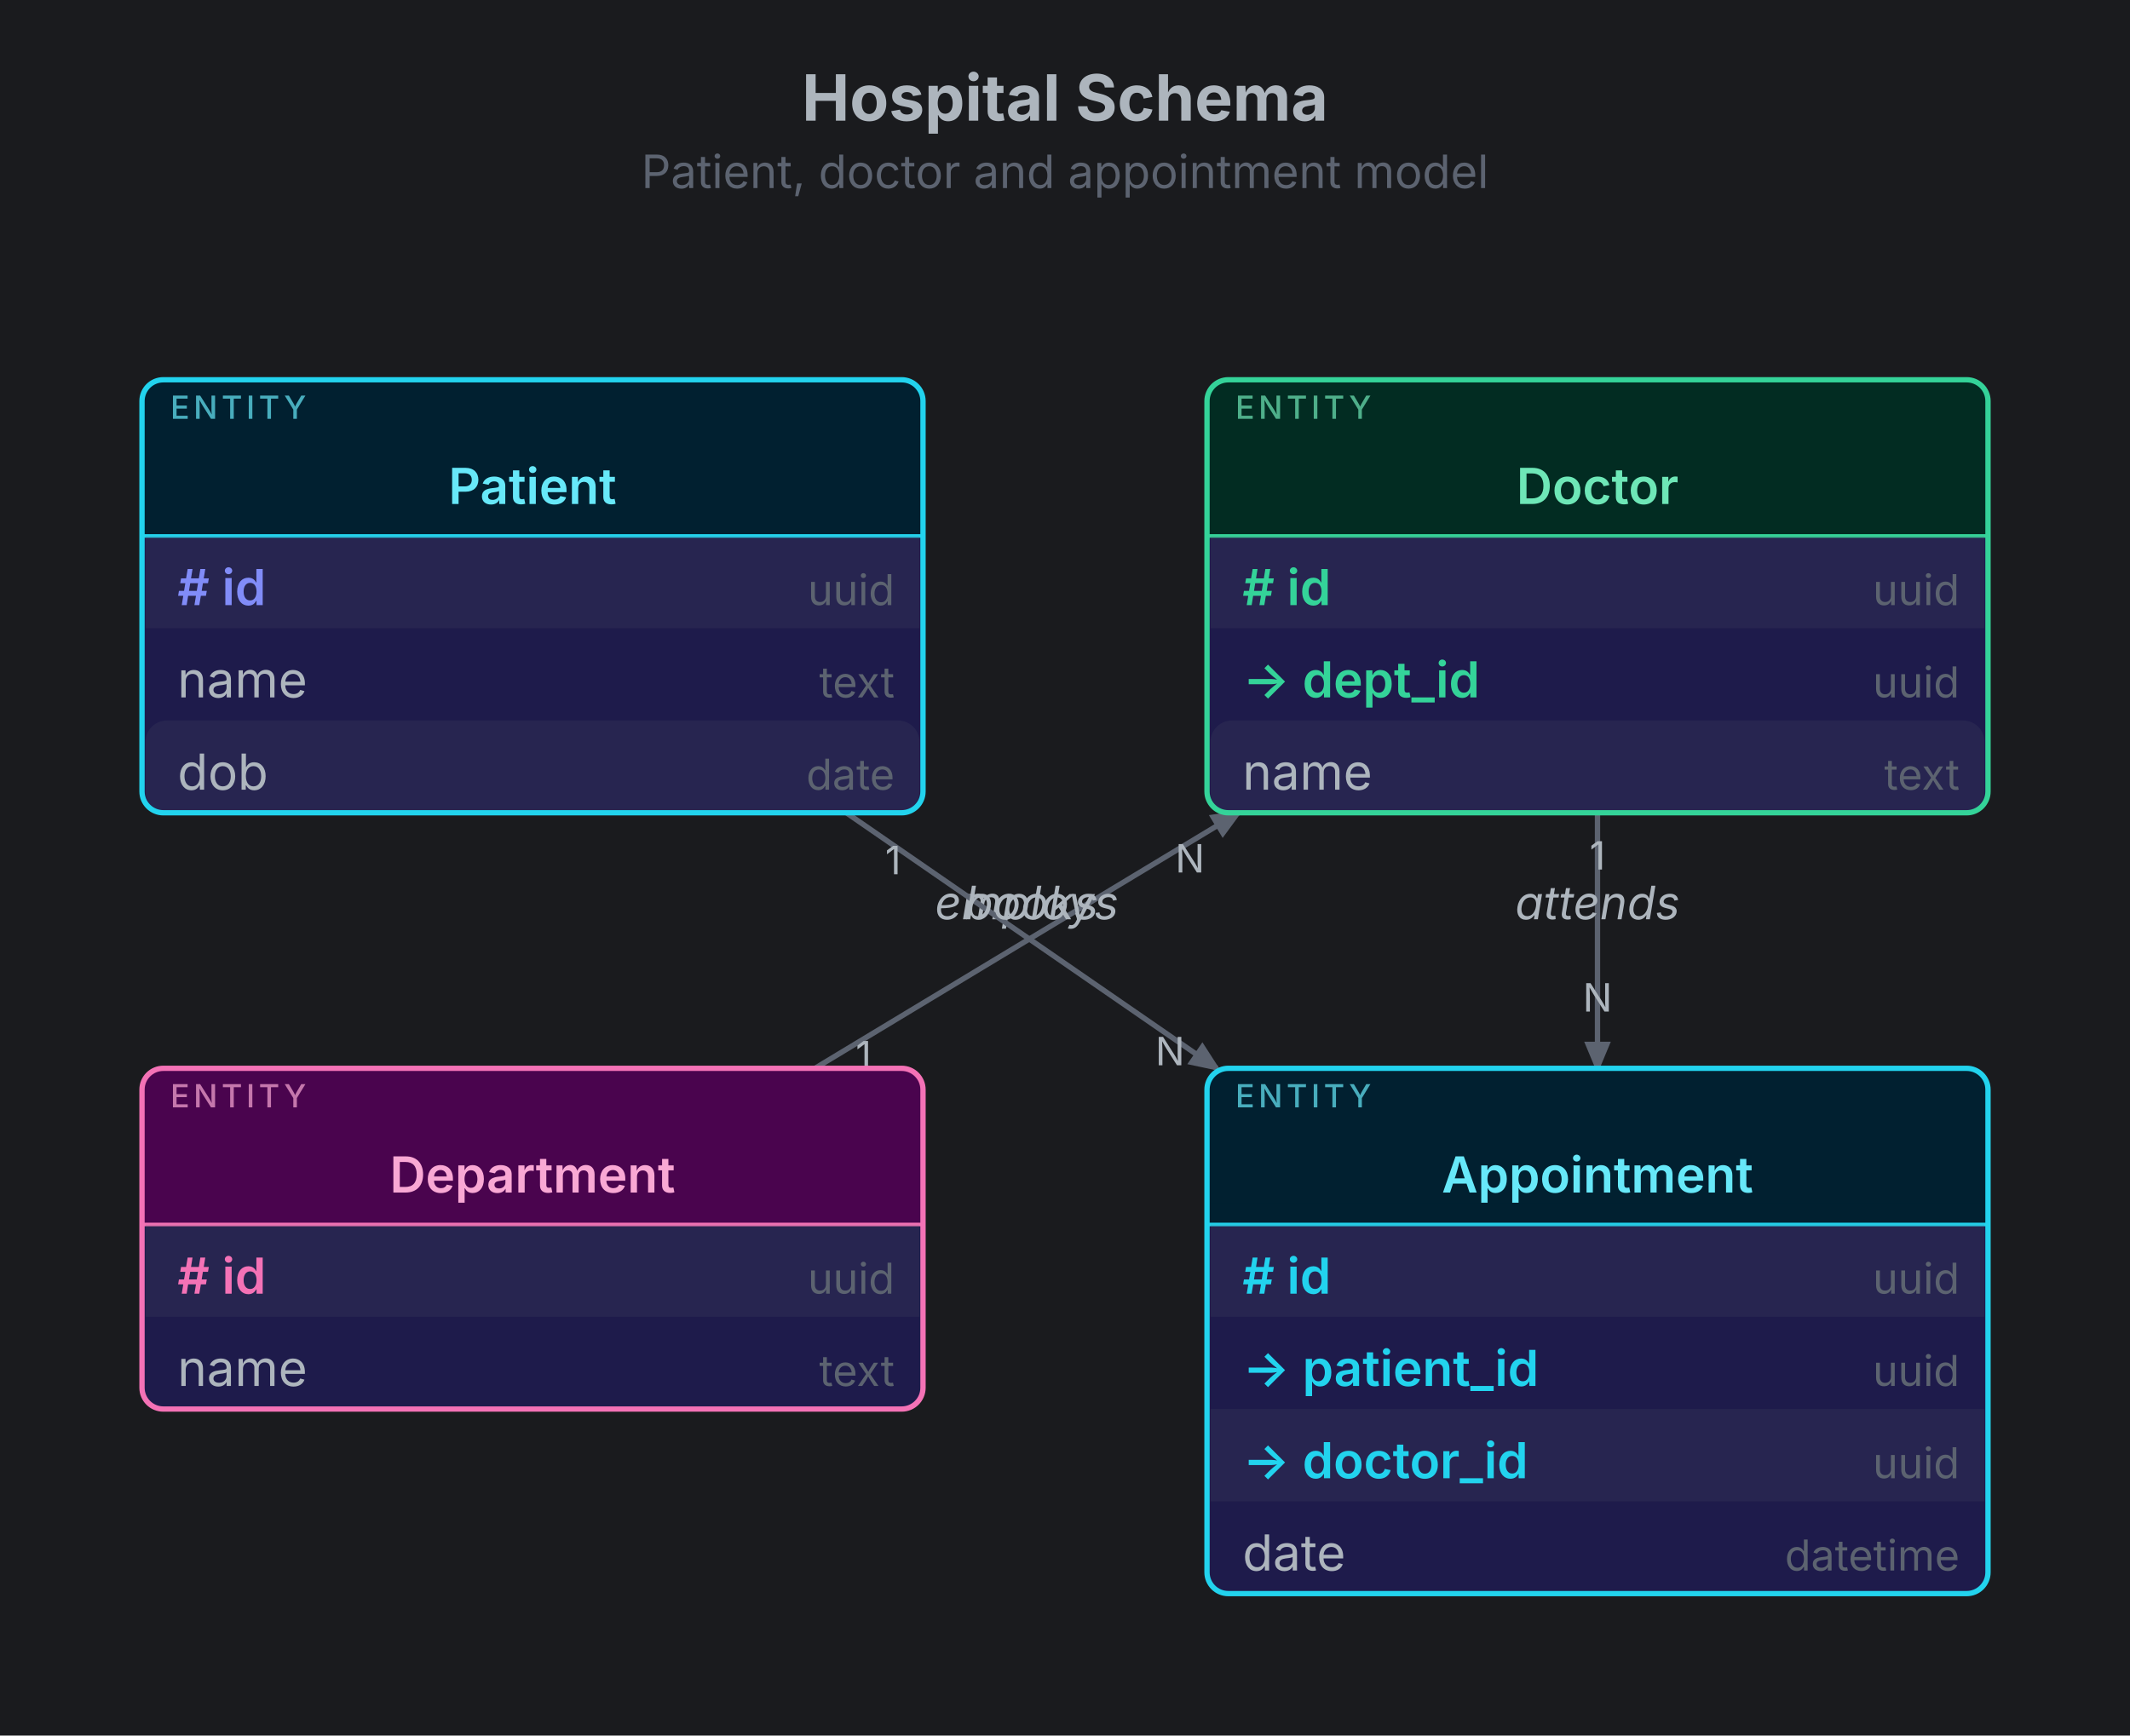
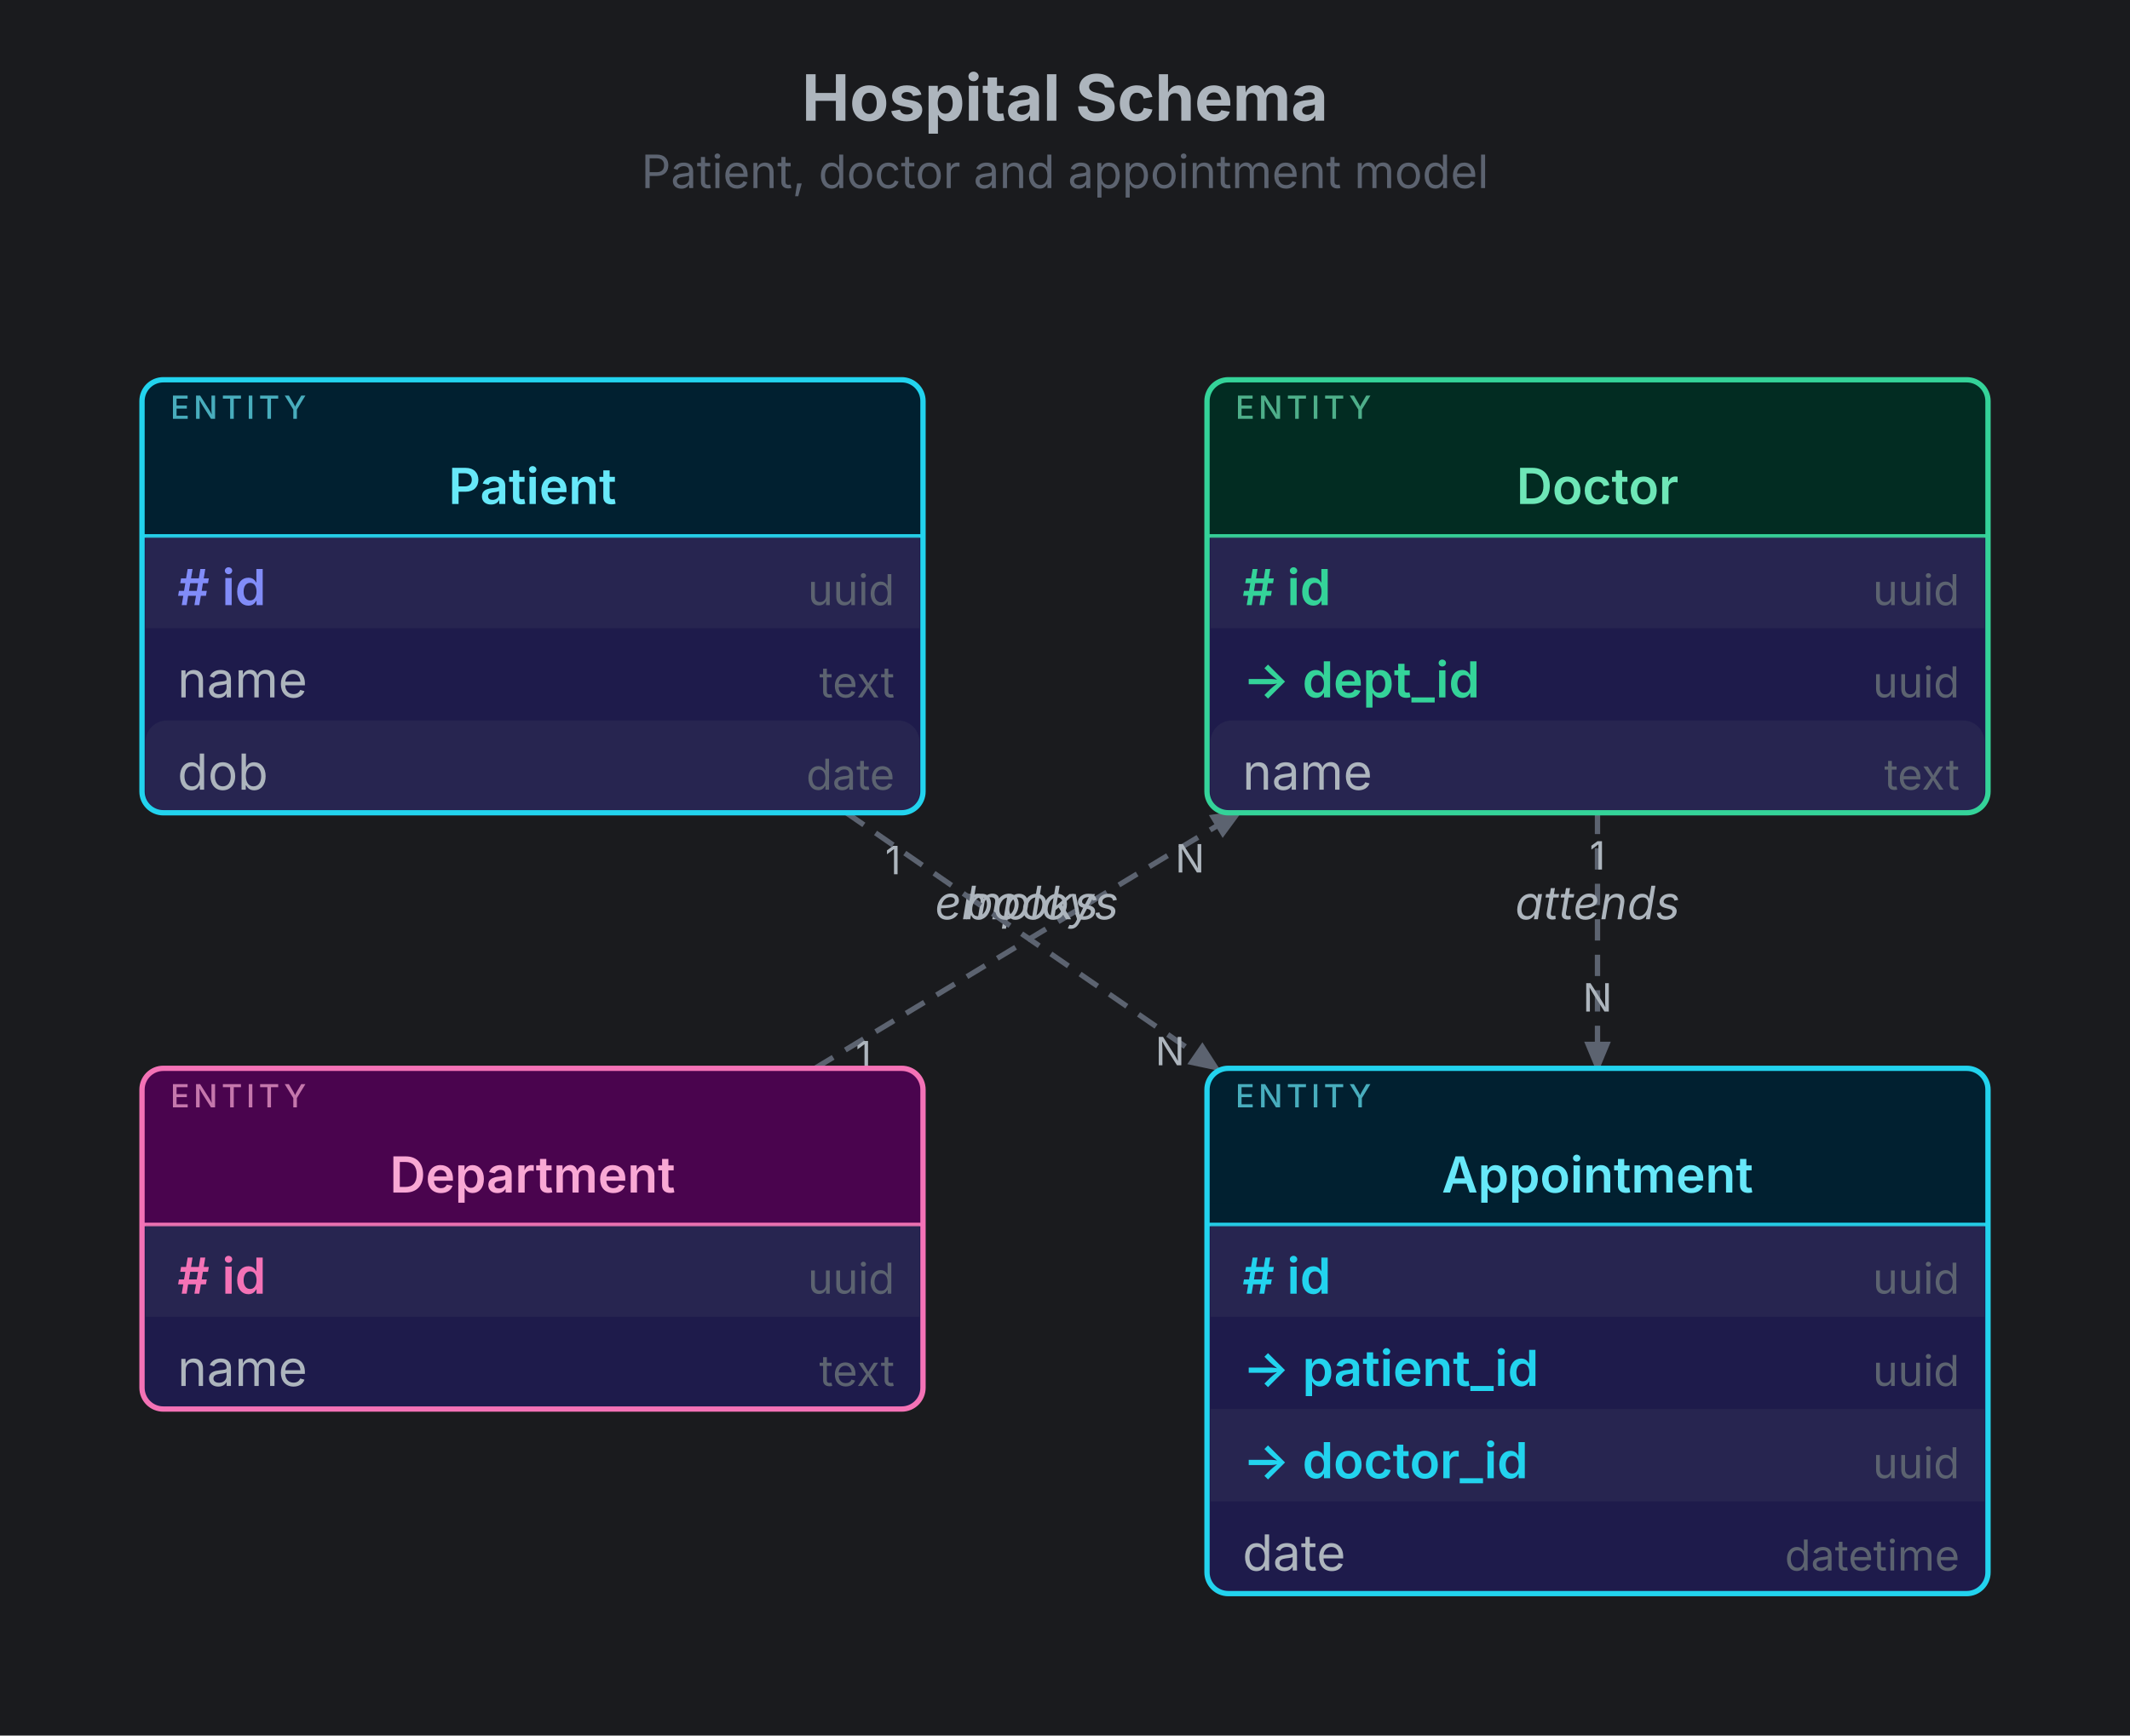
<svg xmlns="http://www.w3.org/2000/svg" width="600" height="489" viewBox="0 0 600 489">
  <rect width="100%" height="100%" fill="#1a1b1e" />
  <text x="300" y="34" text-anchor="middle" font-family="Inter, system-ui, -apple-system, sans-serif" font-size="18" font-weight="700" fill="#adb5bd">Hospital Schema</text>
  <text x="300" y="53" text-anchor="middle" font-family="Inter, system-ui, -apple-system, sans-serif" font-size="13" fill="#5c6370">Patient, doctor and appointment model</text>
  <g class="er-diagram" transform="translate(0,67)">
    <defs>
      <marker id="er-1-arrow" markerWidth="6" markerHeight="5" refX="5" refY="2.5" orient="auto" markerUnits="strokeWidth">
        <polygon points="0 0, 6 2.5, 0 5" fill="#5c6370" />
      </marker>
    </defs>
-     <line x1="229.558" y1="234" x2="348.895" y2="162" stroke="#5c6370" stroke-width="1.5" marker-end="url(#er-1-arrow)" />
+     <path d="M229.558,234 L348.895,162" fill="none" stroke="#5c6370" stroke-width="1.5" stroke-dasharray="6,4" marker-end="url(#er-1-arrow)">
+       <animate attributeName="stroke-dashoffset" from="0" to="-20" dur="0.8s" repeatCount="indefinite" />
+     </path>
    <text x="289.227" y="192" text-anchor="middle" font-family="Inter, system-ui, -apple-system, sans-serif" font-size="13" fill="#adb5bd" font-style="italic">employs</text>
    <text x="243.258" y="234.297" text-anchor="middle" font-family="Inter, system-ui, -apple-system, sans-serif" font-size="11" fill="#adb5bd">1</text>
    <text x="335.195" y="178.828" text-anchor="middle" font-family="Inter, system-ui, -apple-system, sans-serif" font-size="11" fill="#adb5bd">N</text>
-     <line x1="238.406" y1="162" x2="342.754" y2="234" stroke="#5c6370" stroke-width="1.5" marker-end="url(#er-1-arrow)" />
+     <path d="M238.406,162 L342.754,234" fill="none" stroke="#5c6370" stroke-width="1.5" stroke-dasharray="6,4" marker-end="url(#er-1-arrow)">
+       <animate attributeName="stroke-dashoffset" from="0" to="-20" dur="0.8s" repeatCount="indefinite" />
+     </path>
    <text x="290.58" y="192" text-anchor="middle" font-family="Inter, system-ui, -apple-system, sans-serif" font-size="13" fill="#adb5bd" font-style="italic">books</text>
    <text x="251.575" y="179.318" text-anchor="middle" font-family="Inter, system-ui, -apple-system, sans-serif" font-size="11" fill="#adb5bd">1</text>
    <text x="329.584" y="233.144" text-anchor="middle" font-family="Inter, system-ui, -apple-system, sans-serif" font-size="11" fill="#adb5bd">N</text>
-     <line x1="450" y1="162" x2="450" y2="234" stroke="#5c6370" stroke-width="1.5" marker-end="url(#er-1-arrow)" />
+     <path d="M450,162 L450,234" fill="none" stroke="#5c6370" stroke-width="1.5" stroke-dasharray="6,4" marker-end="url(#er-1-arrow)">
+       <animate attributeName="stroke-dashoffset" from="0" to="-20" dur="0.8s" repeatCount="indefinite" />
+     </path>
    <text x="450" y="192" text-anchor="middle" font-family="Inter, system-ui, -apple-system, sans-serif" font-size="13" fill="#adb5bd" font-style="italic">attends</text>
    <text x="450" y="178" text-anchor="middle" font-family="Inter, system-ui, -apple-system, sans-serif" font-size="11" fill="#adb5bd">1</text>
    <text x="450" y="218" text-anchor="middle" font-family="Inter, system-ui, -apple-system, sans-serif" font-size="11" fill="#adb5bd">N</text>
    <rect x="40" y="40" width="220" height="122" rx="6" ry="6" fill="#1e1b4b" stroke="none" />
    <rect x="40" y="40" width="220" height="44" rx="6" ry="6" fill="#012030" stroke="none" />
    <rect x="40" y="78" width="220" height="6" fill="#012030" stroke="none" />
    <line x1="40" y1="84" x2="260" y2="84" stroke="#22d3ee" stroke-width="1" />
    <text x="48" y="51" font-family="Inter, system-ui, -apple-system, sans-serif" font-size="9" font-weight="500" letter-spacing="0.12em" fill="#67e8f9" opacity="0.7">ENTITY</text>
    <text x="150" y="75" text-anchor="middle" font-family="Inter, system-ui, -apple-system, sans-serif" font-size="14" font-weight="600" fill="#67e8f9">Patient</text>
    <rect x="41" y="84" width="218" height="26" fill="rgba(92,99,112,0.15)" stroke="none" />
    <text x="50" y="103.5" font-family="Inter, system-ui, -apple-system, sans-serif" font-size="14" fill="#818cf8" font-weight="600"># id</text>
    <text x="252" y="103.5" text-anchor="end" font-family="Inter, system-ui, -apple-system, sans-serif" font-size="12" fill="#5c6370">uuid</text>
    <text x="50" y="129.5" font-family="Inter, system-ui, -apple-system, sans-serif" font-size="14" fill="#adb5bd">name</text>
    <text x="252" y="129.5" text-anchor="end" font-family="Inter, system-ui, -apple-system, sans-serif" font-size="12" fill="#5c6370">text</text>
    <rect x="41" y="136" width="218" height="26" fill="rgba(92,99,112,0.15)" stroke="none" rx="6" ry="6" />
    <text x="50" y="155.5" font-family="Inter, system-ui, -apple-system, sans-serif" font-size="14" fill="#adb5bd">dob</text>
    <text x="252" y="155.5" text-anchor="end" font-family="Inter, system-ui, -apple-system, sans-serif" font-size="12" fill="#5c6370">date</text>
    <rect x="40" y="40" width="220" height="122" rx="6" ry="6" fill="none" stroke="#22d3ee" stroke-width="1.5" />
    <rect x="340" y="40" width="220" height="122" rx="6" ry="6" fill="#1e1b4b" stroke="none" />
    <rect x="340" y="40" width="220" height="44" rx="6" ry="6" fill="#022c22" stroke="none" />
    <rect x="340" y="78" width="220" height="6" fill="#022c22" stroke="none" />
    <line x1="340" y1="84" x2="560" y2="84" stroke="#34d399" stroke-width="1" />
    <text x="348" y="51" font-family="Inter, system-ui, -apple-system, sans-serif" font-size="9" font-weight="500" letter-spacing="0.12em" fill="#6ee7b7" opacity="0.7">ENTITY</text>
    <text x="450" y="75" text-anchor="middle" font-family="Inter, system-ui, -apple-system, sans-serif" font-size="14" font-weight="600" fill="#6ee7b7">Doctor</text>
    <rect x="341" y="84" width="218" height="26" fill="rgba(92,99,112,0.15)" stroke="none" />
    <text x="350" y="103.5" font-family="Inter, system-ui, -apple-system, sans-serif" font-size="14" fill="#34d399" font-weight="600"># id</text>
    <text x="552" y="103.5" text-anchor="end" font-family="Inter, system-ui, -apple-system, sans-serif" font-size="12" fill="#5c6370">uuid</text>
    <text x="350" y="129.5" font-family="Inter, system-ui, -apple-system, sans-serif" font-size="14" fill="#34d399" font-weight="600">→ dept_id</text>
    <text x="552" y="129.5" text-anchor="end" font-family="Inter, system-ui, -apple-system, sans-serif" font-size="12" fill="#5c6370">uuid</text>
    <rect x="341" y="136" width="218" height="26" fill="rgba(92,99,112,0.15)" stroke="none" rx="6" ry="6" />
    <text x="350" y="155.5" font-family="Inter, system-ui, -apple-system, sans-serif" font-size="14" fill="#adb5bd">name</text>
    <text x="552" y="155.5" text-anchor="end" font-family="Inter, system-ui, -apple-system, sans-serif" font-size="12" fill="#5c6370">text</text>
    <rect x="340" y="40" width="220" height="122" rx="6" ry="6" fill="none" stroke="#34d399" stroke-width="1.5" />
    <rect x="40" y="234" width="220" height="96" rx="6" ry="6" fill="#1e1b4b" stroke="none" />
    <rect x="40" y="234" width="220" height="44" rx="6" ry="6" fill="#4a044e" stroke="none" />
    <rect x="40" y="272" width="220" height="6" fill="#4a044e" stroke="none" />
    <line x1="40" y1="278" x2="260" y2="278" stroke="#f472b6" stroke-width="1" />
    <text x="48" y="245" font-family="Inter, system-ui, -apple-system, sans-serif" font-size="9" font-weight="500" letter-spacing="0.12em" fill="#f9a8d4" opacity="0.7">ENTITY</text>
    <text x="150" y="269" text-anchor="middle" font-family="Inter, system-ui, -apple-system, sans-serif" font-size="14" font-weight="600" fill="#f9a8d4">Department</text>
    <rect x="41" y="278" width="218" height="26" fill="rgba(92,99,112,0.15)" stroke="none" />
    <text x="50" y="297.5" font-family="Inter, system-ui, -apple-system, sans-serif" font-size="14" fill="#f472b6" font-weight="600"># id</text>
    <text x="252" y="297.5" text-anchor="end" font-family="Inter, system-ui, -apple-system, sans-serif" font-size="12" fill="#5c6370">uuid</text>
    <text x="50" y="323.5" font-family="Inter, system-ui, -apple-system, sans-serif" font-size="14" fill="#adb5bd">name</text>
    <text x="252" y="323.5" text-anchor="end" font-family="Inter, system-ui, -apple-system, sans-serif" font-size="12" fill="#5c6370">text</text>
    <rect x="40" y="234" width="220" height="96" rx="6" ry="6" fill="none" stroke="#f472b6" stroke-width="1.5" />
    <rect x="340" y="234" width="220" height="148" rx="6" ry="6" fill="#1e1b4b" stroke="none" />
    <rect x="340" y="234" width="220" height="44" rx="6" ry="6" fill="#012030" stroke="none" />
    <rect x="340" y="272" width="220" height="6" fill="#012030" stroke="none" />
    <line x1="340" y1="278" x2="560" y2="278" stroke="#22d3ee" stroke-width="1" />
    <text x="348" y="245" font-family="Inter, system-ui, -apple-system, sans-serif" font-size="9" font-weight="500" letter-spacing="0.12em" fill="#67e8f9" opacity="0.7">ENTITY</text>
    <text x="450" y="269" text-anchor="middle" font-family="Inter, system-ui, -apple-system, sans-serif" font-size="14" font-weight="600" fill="#67e8f9">Appointment</text>
    <rect x="341" y="278" width="218" height="26" fill="rgba(92,99,112,0.15)" stroke="none" />
    <text x="350" y="297.5" font-family="Inter, system-ui, -apple-system, sans-serif" font-size="14" fill="#22d3ee" font-weight="600"># id</text>
    <text x="552" y="297.5" text-anchor="end" font-family="Inter, system-ui, -apple-system, sans-serif" font-size="12" fill="#5c6370">uuid</text>
    <text x="350" y="323.5" font-family="Inter, system-ui, -apple-system, sans-serif" font-size="14" fill="#22d3ee" font-weight="600">→ patient_id</text>
    <text x="552" y="323.5" text-anchor="end" font-family="Inter, system-ui, -apple-system, sans-serif" font-size="12" fill="#5c6370">uuid</text>
    <rect x="341" y="330" width="218" height="26" fill="rgba(92,99,112,0.15)" stroke="none" />
    <text x="350" y="349.5" font-family="Inter, system-ui, -apple-system, sans-serif" font-size="14" fill="#22d3ee" font-weight="600">→ doctor_id</text>
    <text x="552" y="349.5" text-anchor="end" font-family="Inter, system-ui, -apple-system, sans-serif" font-size="12" fill="#5c6370">uuid</text>
    <text x="350" y="375.5" font-family="Inter, system-ui, -apple-system, sans-serif" font-size="14" fill="#adb5bd">date</text>
    <text x="552" y="375.5" text-anchor="end" font-family="Inter, system-ui, -apple-system, sans-serif" font-size="12" fill="#5c6370">datetime</text>
    <rect x="340" y="234" width="220" height="148" rx="6" ry="6" fill="none" stroke="#22d3ee" stroke-width="1.5" />
  </g>
</svg>
